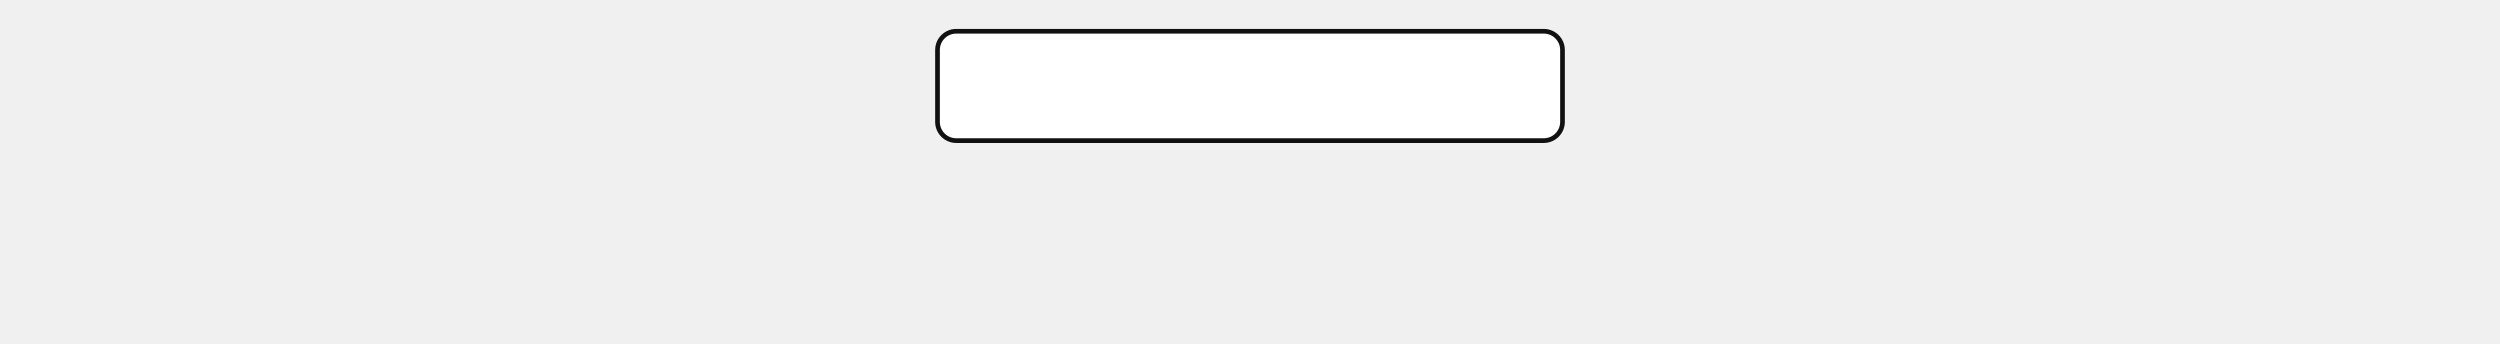
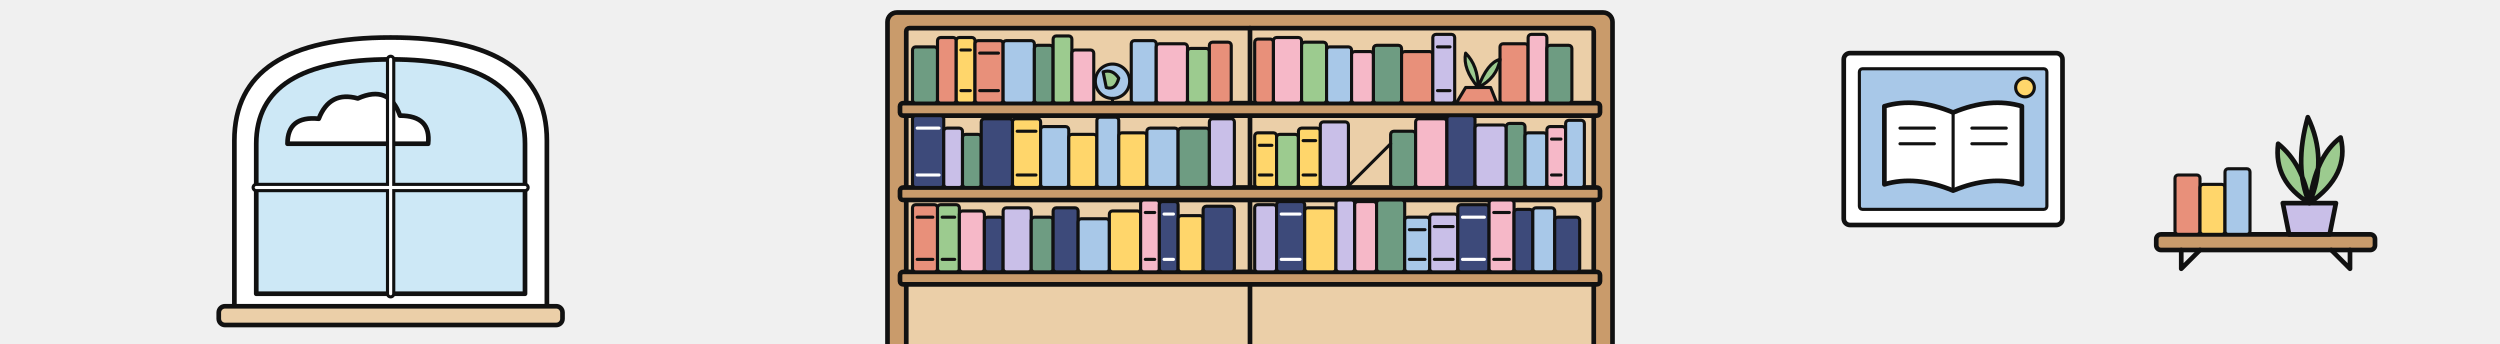
<svg xmlns="http://www.w3.org/2000/svg" viewBox="0 0 1600 220" width="1600" height="220">
-   <g stroke="#111" stroke-width="3" stroke-linejoin="round" stroke-linecap="round">
-     <rect x="600" y="20" width="400" height="70" rx="12" fill="#ffffff" />
+   <g stroke="#111111" stroke-width="3" stroke-linejoin="round" stroke-linecap="round">
+     <rect x="568" y="8" width="464" height="240" rx="6" fill="#c99b6b" />
+     <rect x="580" y="18" width="440" height="230" rx="2" fill="#ebcfa8" />
+     <path d="M800 18 V248" stroke-width="3" />
+     <rect x="576" y="66" width="448" height="8" rx="2" fill="#c99b6b" />
+     <rect x="576" y="120" width="448" height="8" rx="2" fill="#c99b6b" />
+     <rect x="576" y="174" width="448" height="8" rx="2" fill="#c99b6b" />
+     <rect x="584" y="30" width="16" height="36" rx="2" fill="#6e9c82" stroke-width="2" />
+     <rect x="600" y="24" width="12" height="42" rx="2" fill="#e8907a" stroke-width="2" />
+     <rect x="612" y="24" width="12" height="42" rx="2" fill="#ffd66b" stroke-width="2" />
+     <path d="M615 32 H621 M615 58 H621" stroke="#111111" stroke-width="2" />
+     <rect x="624" y="26" width="18" height="40" rx="2" fill="#e8907a" stroke-width="2" />
+     <path d="M627 34 H639 M627 58 H639" stroke="#111111" stroke-width="2" />
+     <rect x="642" y="26" width="20" height="40" rx="2" fill="#a8c8e8" stroke-width="2" />
+     <rect x="662" y="29" width="12" height="37" rx="2" fill="#6e9c82" stroke-width="2" />
+     <rect x="674" y="23" width="12" height="43" rx="2" fill="#9ccb8f" stroke-width="2" />
+     <rect x="686" y="32" width="14" height="34" rx="2" fill="#f6b8c8" stroke-width="2" />
+     <rect x="724" y="26" width="16" height="40" rx="2" fill="#a8c8e8" stroke-width="2" />
+     <rect x="740" y="28" width="20" height="38" rx="2" fill="#f6b8c8" stroke-width="2" />
+     <rect x="760" y="31" width="14" height="35" rx="2" fill="#9ccb8f" stroke-width="2" />
+     <rect x="774" y="27" width="14" height="39" rx="2" fill="#e8907a" stroke-width="2" />
+     <circle cx="712" cy="52" r="11" fill="#a8c8e8" stroke-width="2" />
+     <path d="M706 46 Q712 44 716 50 Q714 58 708 56 Z" fill="#9ccb8f" stroke-width="2" />
+     <path d="M712 63 V66 M702 66 H722" stroke-width="2" />
+     <rect x="803" y="25" width="12" height="41" rx="2" fill="#e8907a" stroke-width="2" />
+     <rect x="815" y="24" width="18" height="42" rx="2" fill="#f6b8c8" stroke-width="2" />
+     <rect x="833" y="27" width="16" height="39" rx="2" fill="#9ccb8f" stroke-width="2" />
+     <rect x="849" y="30" width="16" height="36" rx="2" fill="#a8c8e8" stroke-width="2" />
+     <rect x="865" y="33" width="14" height="33" rx="2" fill="#f6b8c8" stroke-width="2" />
+     <rect x="879" y="29" width="18" height="37" rx="2" fill="#6e9c82" stroke-width="2" />
+     <rect x="897" y="33" width="20" height="33" rx="2" fill="#e8907a" stroke-width="2" />
+     <rect x="917" y="22" width="14" height="44" rx="2" fill="#c9bfe8" stroke-width="2" />
+     <path d="M920 30 H928 M920 58 H928" stroke="#111111" stroke-width="2" />
+     <rect x="960" y="28" width="18" height="38" rx="2" fill="#e8907a" stroke-width="2" />
+     <rect x="978" y="22" width="12" height="44" rx="2" fill="#f6b8c8" stroke-width="2" />
+     <rect x="990" y="29" width="16" height="37" rx="2" fill="#6e9c82" stroke-width="2" />
+     <path d="M932 66 L938 56 H954 L958 66 Z" fill="#e8907a" stroke-width="2" />
+     <path d="M946 56 Q936 44 938 34 Q946 42 946 56 Z M946 56 Q952 40 960 38 Q958 50 946 56 Z" fill="#9ccb8f" stroke-width="2" />
+     <rect x="584" y="74" width="20" height="46" rx="2" fill="#3d4a7a" stroke-width="2" />
+     <path d="M587 82 H601 M587 112 H601" stroke="#ffffff" stroke-width="2" />
+     <rect x="604" y="82" width="12" height="38" rx="2" fill="#c9bfe8" stroke-width="2" />
+     <rect x="616" y="86" width="12" height="34" rx="2" fill="#6e9c82" stroke-width="2" />
+     <rect x="628" y="76" width="20" height="44" rx="2" fill="#3d4a7a" stroke-width="2" />
+     <rect x="648" y="76" width="18" height="44" rx="2" fill="#ffd66b" stroke-width="2" />
+     <path d="M651 84 H663 M651 112 H663" stroke="#111111" stroke-width="2" />
+     <rect x="666" y="81" width="18" height="39" rx="2" fill="#a8c8e8" stroke-width="2" />
+     <rect x="684" y="86" width="18" height="34" rx="2" fill="#ffd66b" stroke-width="2" />
+     <rect x="702" y="75" width="14" height="45" rx="2" fill="#a8c8e8" stroke-width="2" />
+     <rect x="716" y="85" width="18" height="35" rx="2" fill="#ffd66b" stroke-width="2" />
+     <rect x="734" y="82" width="20" height="38" rx="2" fill="#a8c8e8" stroke-width="2" />
+     <rect x="754" y="82" width="20" height="38" rx="2" fill="#6e9c82" stroke-width="2" />
+     <rect x="774" y="76" width="16" height="44" rx="2" fill="#c9bfe8" stroke-width="2" />
+     <rect x="803" y="85" width="14" height="35" rx="2" fill="#ffd66b" stroke-width="2" />
+     <path d="M806 93 H814 M806 112 H814" stroke="#111111" stroke-width="2" />
+     <rect x="817" y="86" width="14" height="34" rx="2" fill="#9ccb8f" stroke-width="2" />
+     <rect x="831" y="82" width="14" height="38" rx="2" fill="#ffd66b" stroke-width="2" />
+     <path d="M834 90 H842 M834 112 H842" stroke="#111111" stroke-width="2" />
+     <rect x="845" y="78" width="18" height="42" rx="2" fill="#c9bfe8" stroke-width="2" />
+     <rect x="890" y="84" width="16" height="36" rx="2" fill="#6e9c82" stroke-width="2" />
+     <rect x="906" y="76" width="20" height="44" rx="2" fill="#f6b8c8" stroke-width="2" />
+     <rect x="926" y="74" width="18" height="46" rx="2" fill="#3d4a7a" stroke-width="2" />
+     <rect x="944" y="80" width="20" height="40" rx="2" fill="#c9bfe8" stroke-width="2" />
+     <rect x="964" y="79" width="12" height="41" rx="2" fill="#6e9c82" stroke-width="2" />
+     <rect x="976" y="85" width="14" height="35" rx="2" fill="#a8c8e8" stroke-width="2" />
+     <rect x="990" y="81" width="12" height="39" rx="2" fill="#f6b8c8" stroke-width="2" />
+     <path d="M993 89 H999 M993 112 H999" stroke="#111111" stroke-width="2" />
+     <rect x="1002" y="77" width="12" height="43" rx="2" fill="#a8c8e8" stroke-width="2" />
+     <path d="M862 120 L890 92" stroke-width="2" />
+     <rect x="584" y="131" width="16" height="43" rx="2" fill="#e8907a" stroke-width="2" />
+     <path d="M587 139 H597 M587 166 H597" stroke="#111111" stroke-width="2" />
+     <rect x="600" y="131" width="14" height="43" rx="2" fill="#9ccb8f" stroke-width="2" />
+     <path d="M603 139 H611 M603 166 H611" stroke="#111111" stroke-width="2" />
+     <rect x="614" y="135" width="16" height="39" rx="2" fill="#f6b8c8" stroke-width="2" />
+     <rect x="630" y="139" width="12" height="35" rx="2" fill="#3d4a7a" stroke-width="2" />
+     <rect x="642" y="133" width="18" height="41" rx="2" fill="#c9bfe8" stroke-width="2" />
+     <rect x="660" y="139" width="14" height="35" rx="2" fill="#6e9c82" stroke-width="2" />
+     <rect x="674" y="133" width="16" height="41" rx="2" fill="#3d4a7a" stroke-width="2" />
+     <rect x="690" y="140" width="20" height="34" rx="2" fill="#a8c8e8" stroke-width="2" />
+     <rect x="710" y="135" width="20" height="39" rx="2" fill="#ffd66b" stroke-width="2" />
+     <rect x="730" y="128" width="12" height="46" rx="2" fill="#f6b8c8" stroke-width="2" />
+     <path d="M733 136 H739 M733 166 H739" stroke="#111111" stroke-width="2" />
+     <rect x="742" y="129" width="12" height="45" rx="2" fill="#3d4a7a" stroke-width="2" />
+     <path d="M745 137 H751 M745 166 H751" stroke="#ffffff" stroke-width="2" />
+     <rect x="754" y="138" width="16" height="36" rx="2" fill="#ffd66b" stroke-width="2" />
+     <rect x="770" y="132" width="20" height="42" rx="2" fill="#3d4a7a" stroke-width="2" />
+     <rect x="803" y="131" width="14" height="43" rx="2" fill="#c9bfe8" stroke-width="2" />
+     <rect x="817" y="129" width="18" height="45" rx="2" fill="#3d4a7a" stroke-width="2" />
+     <path d="M820 137 H832 M820 166 H832" stroke="#ffffff" stroke-width="2" />
+     <rect x="835" y="133" width="20" height="41" rx="2" fill="#ffd66b" stroke-width="2" />
+     <rect x="855" y="128" width="12" height="46" rx="2" fill="#c9bfe8" stroke-width="2" />
+     <rect x="867" y="129" width="14" height="45" rx="2" fill="#f6b8c8" stroke-width="2" />
+     <rect x="881" y="128" width="18" height="46" rx="2" fill="#6e9c82" stroke-width="2" />
+     <rect x="899" y="139" width="16" height="35" rx="2" fill="#a8c8e8" stroke-width="2" />
+     <path d="M902 147 H912 M902 166 H912" stroke="#111111" stroke-width="2" />
+     <rect x="915" y="137" width="18" height="37" rx="2" fill="#c9bfe8" stroke-width="2" />
+     <path d="M918 145 H930 M918 166 H930" stroke="#111111" stroke-width="2" />
+     <rect x="933" y="131" width="20" height="43" rx="2" fill="#3d4a7a" stroke-width="2" />
+     <path d="M936 139 H950 M936 166 H950" stroke="#ffffff" stroke-width="2" />
+     <rect x="953" y="128" width="16" height="46" rx="2" fill="#f6b8c8" stroke-width="2" />
+     <path d="M956 136 H966 M956 166 H966" stroke="#111111" stroke-width="2" />
+     <rect x="969" y="134" width="12" height="40" rx="2" fill="#3d4a7a" stroke-width="2" />
+     <rect x="981" y="133" width="14" height="41" rx="2" fill="#a8c8e8" stroke-width="2" />
+     <rect x="995" y="139" width="16" height="35" rx="2" fill="#3d4a7a" stroke-width="2" />
+     <path d="M150 200 V90 Q150 24 250 24 Q350 24 350 90 V200 Z" fill="#ffffff" />
+     <path d="M164 188 V92 Q164 38 250 38 Q336 38 336 92 V188 Z" fill="#cde8f6" />
+     <path d="M184 92 Q184 74 204 76 Q211 58 229 63 Q249 54 256 74 Q276 74 274 92 Z" fill="#ffffff" />
+     <path d="M250 38 V188 M164 120 H336" stroke-width="6" />
+     <path d="M250 38 V188 M164 120 H336" stroke="#ffffff" stroke-width="2" />
+     <rect x="140" y="196" width="220" height="12" rx="4" fill="#ebcfa8" />
+     <rect x="1180" y="34" width="140" height="110" rx="4" fill="#ffffff" />
+     <rect x="1190" y="44" width="120" height="90" rx="2" fill="#a8c8e8" stroke-width="2" />
+     <path d="M1250 72 Q1226 62 1206 68 V118 Q1226 112 1250 122 Q1274 112 1294 118 V68 Q1274 62 1250 72 Z" fill="#ffffff" />
+     <path d="M1250 72 V122 M1216 82 H1238 M1216 92 H1238 M1262 82 H1284 M1262 92 H1284" stroke-width="2" />
+     <circle cx="1296" cy="56" r="6" fill="#ffd66b" stroke-width="2" />
+     <rect x="1380" y="150" width="140" height="10" rx="3" fill="#c99b6b" />
+     <path d="M1396 160 V172 L1408 160 M1504 160 V172 L1492 160" fill="none" stroke-width="3" />
+     <rect x="1392" y="112" width="16" height="38" rx="2" fill="#e8907a" stroke-width="2" />
+     <rect x="1408" y="118" width="16" height="32" rx="2" fill="#ffd66b" stroke-width="2" />
+     <rect x="1424" y="108" width="16" height="42" rx="2" fill="#a8c8e8" stroke-width="2" />
+     <path d="M1465 150 L1461 130 H1495 L1491 150 Z" fill="#c9bfe8" />
+     <path d="M1478 130 Q1455 116 1458 92 Q1474 105 1478 130 Z M1478 130 Q1482 100 1498 88 Q1504 112 1478 130 Z M1478 130 Q1468 107 1477 75 Q1490 102 1478 130 Z" fill="#9ccb8f" />
  </g>
</svg>
